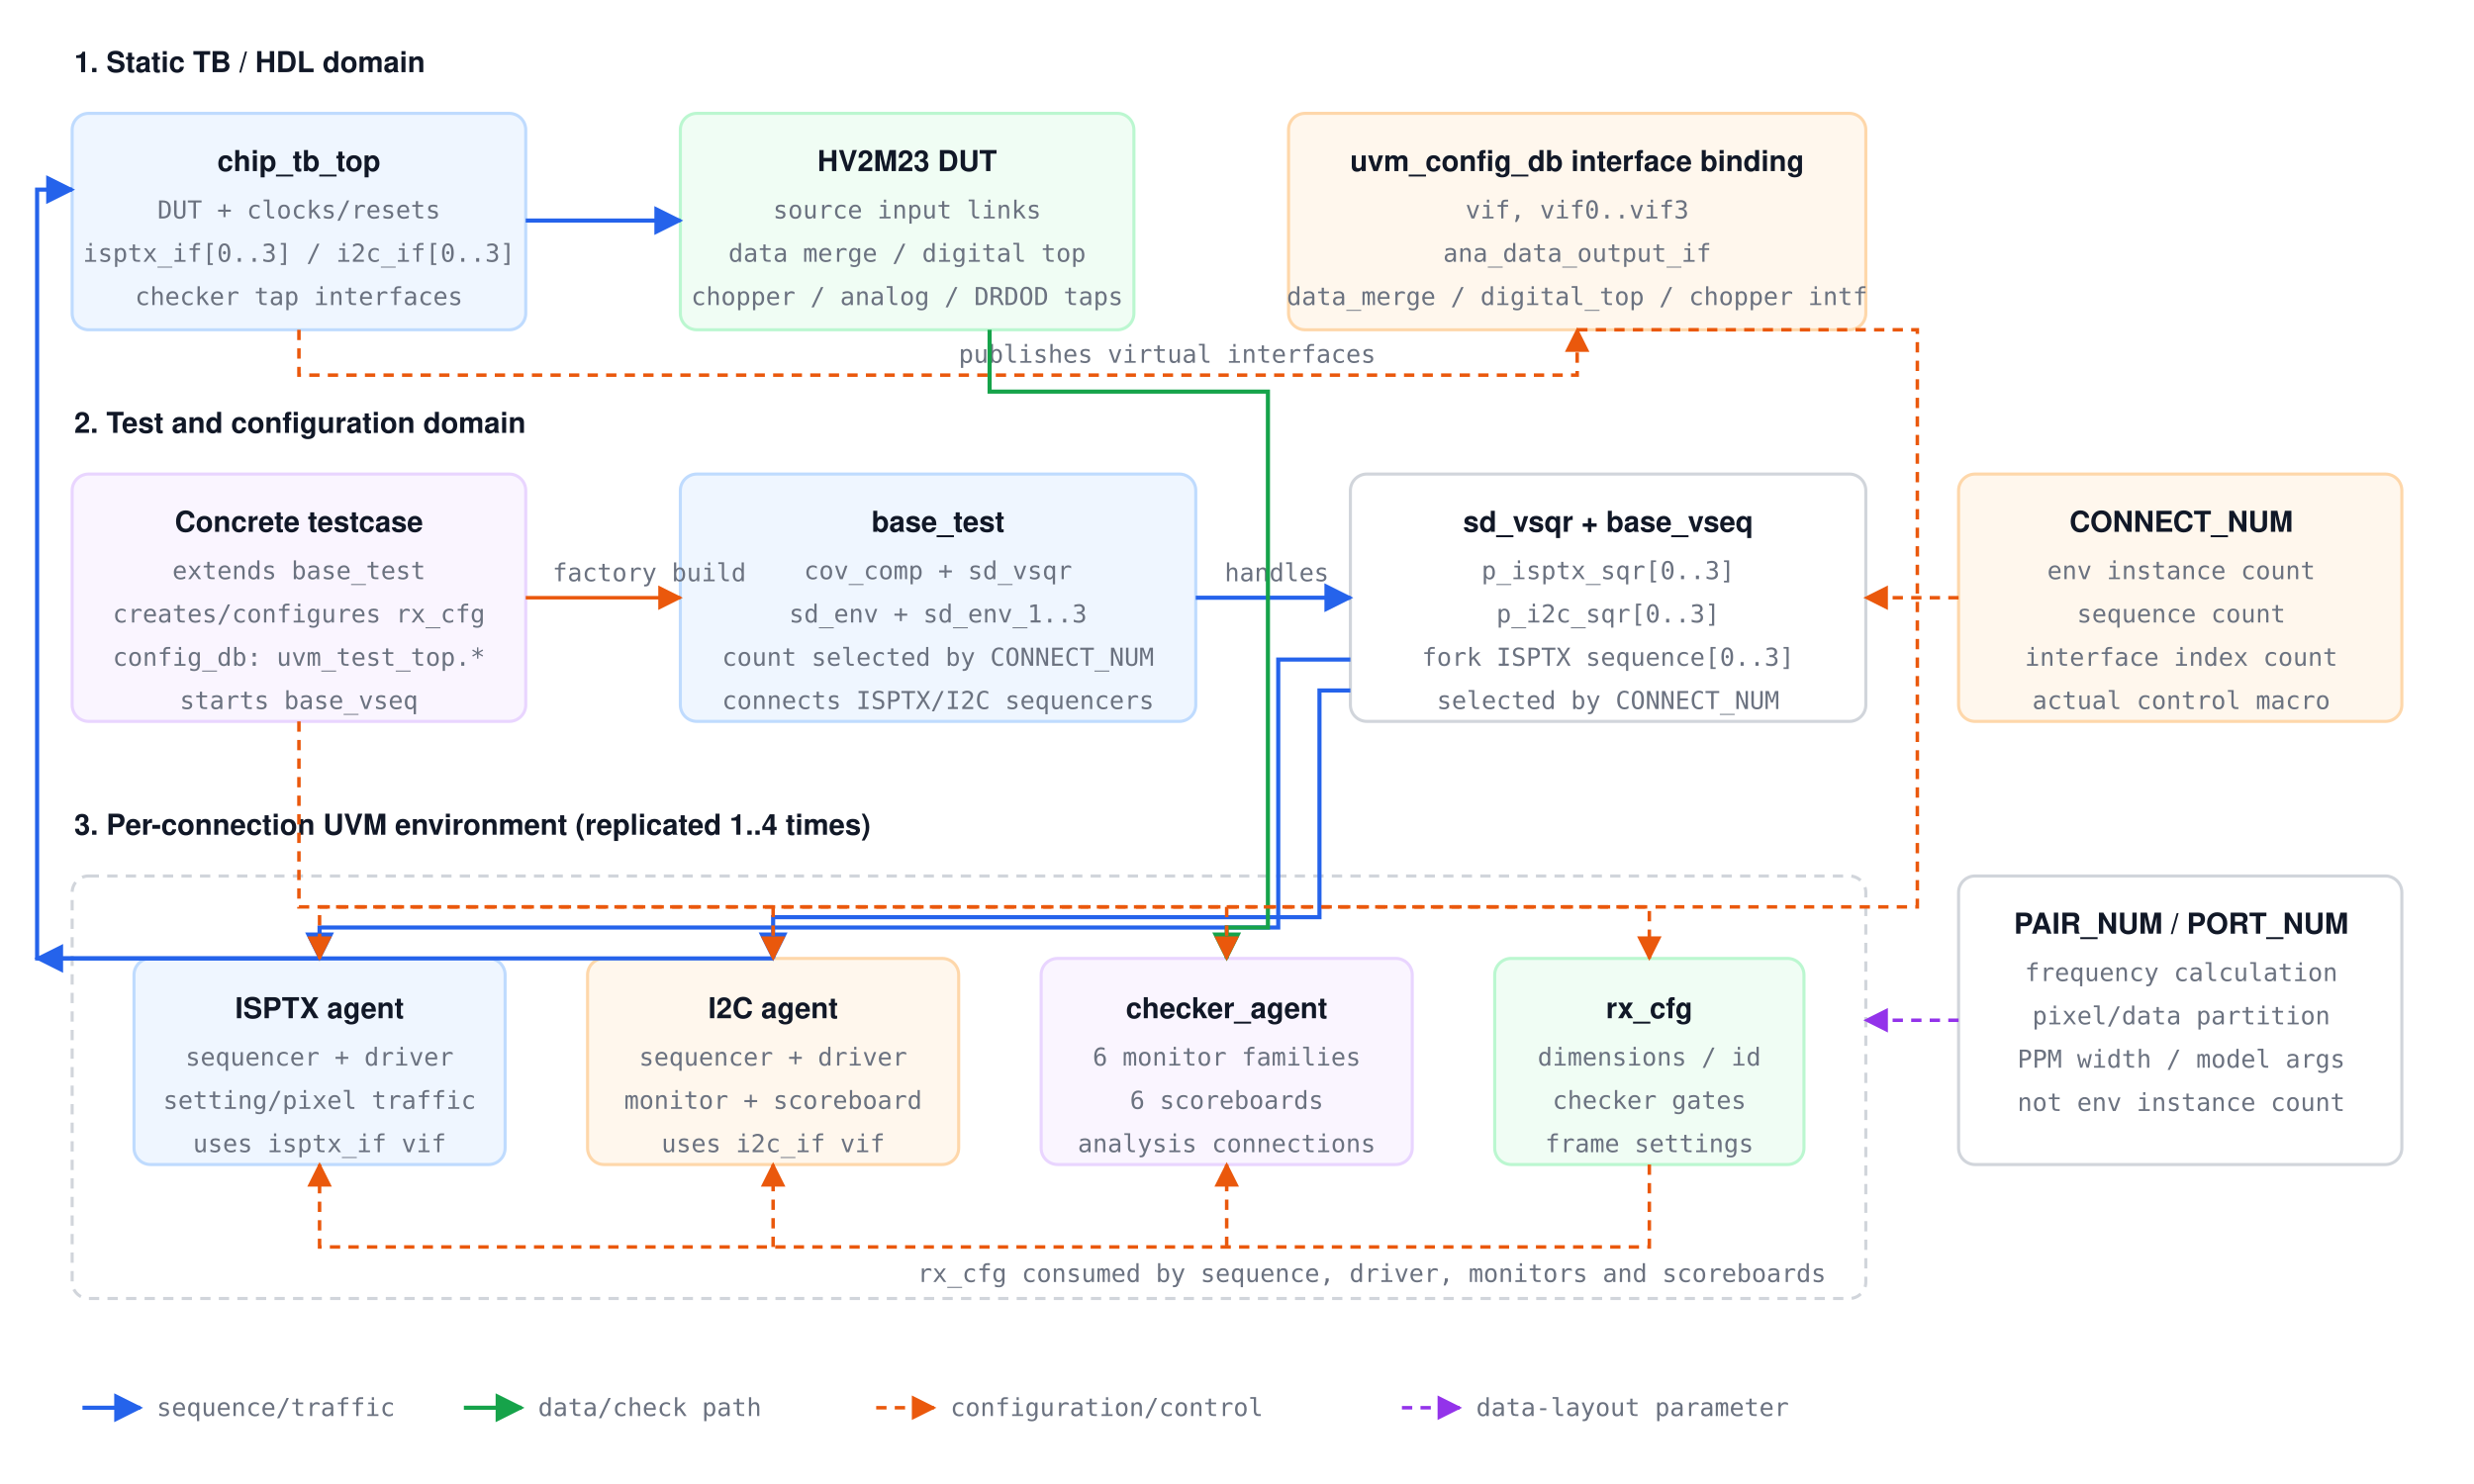
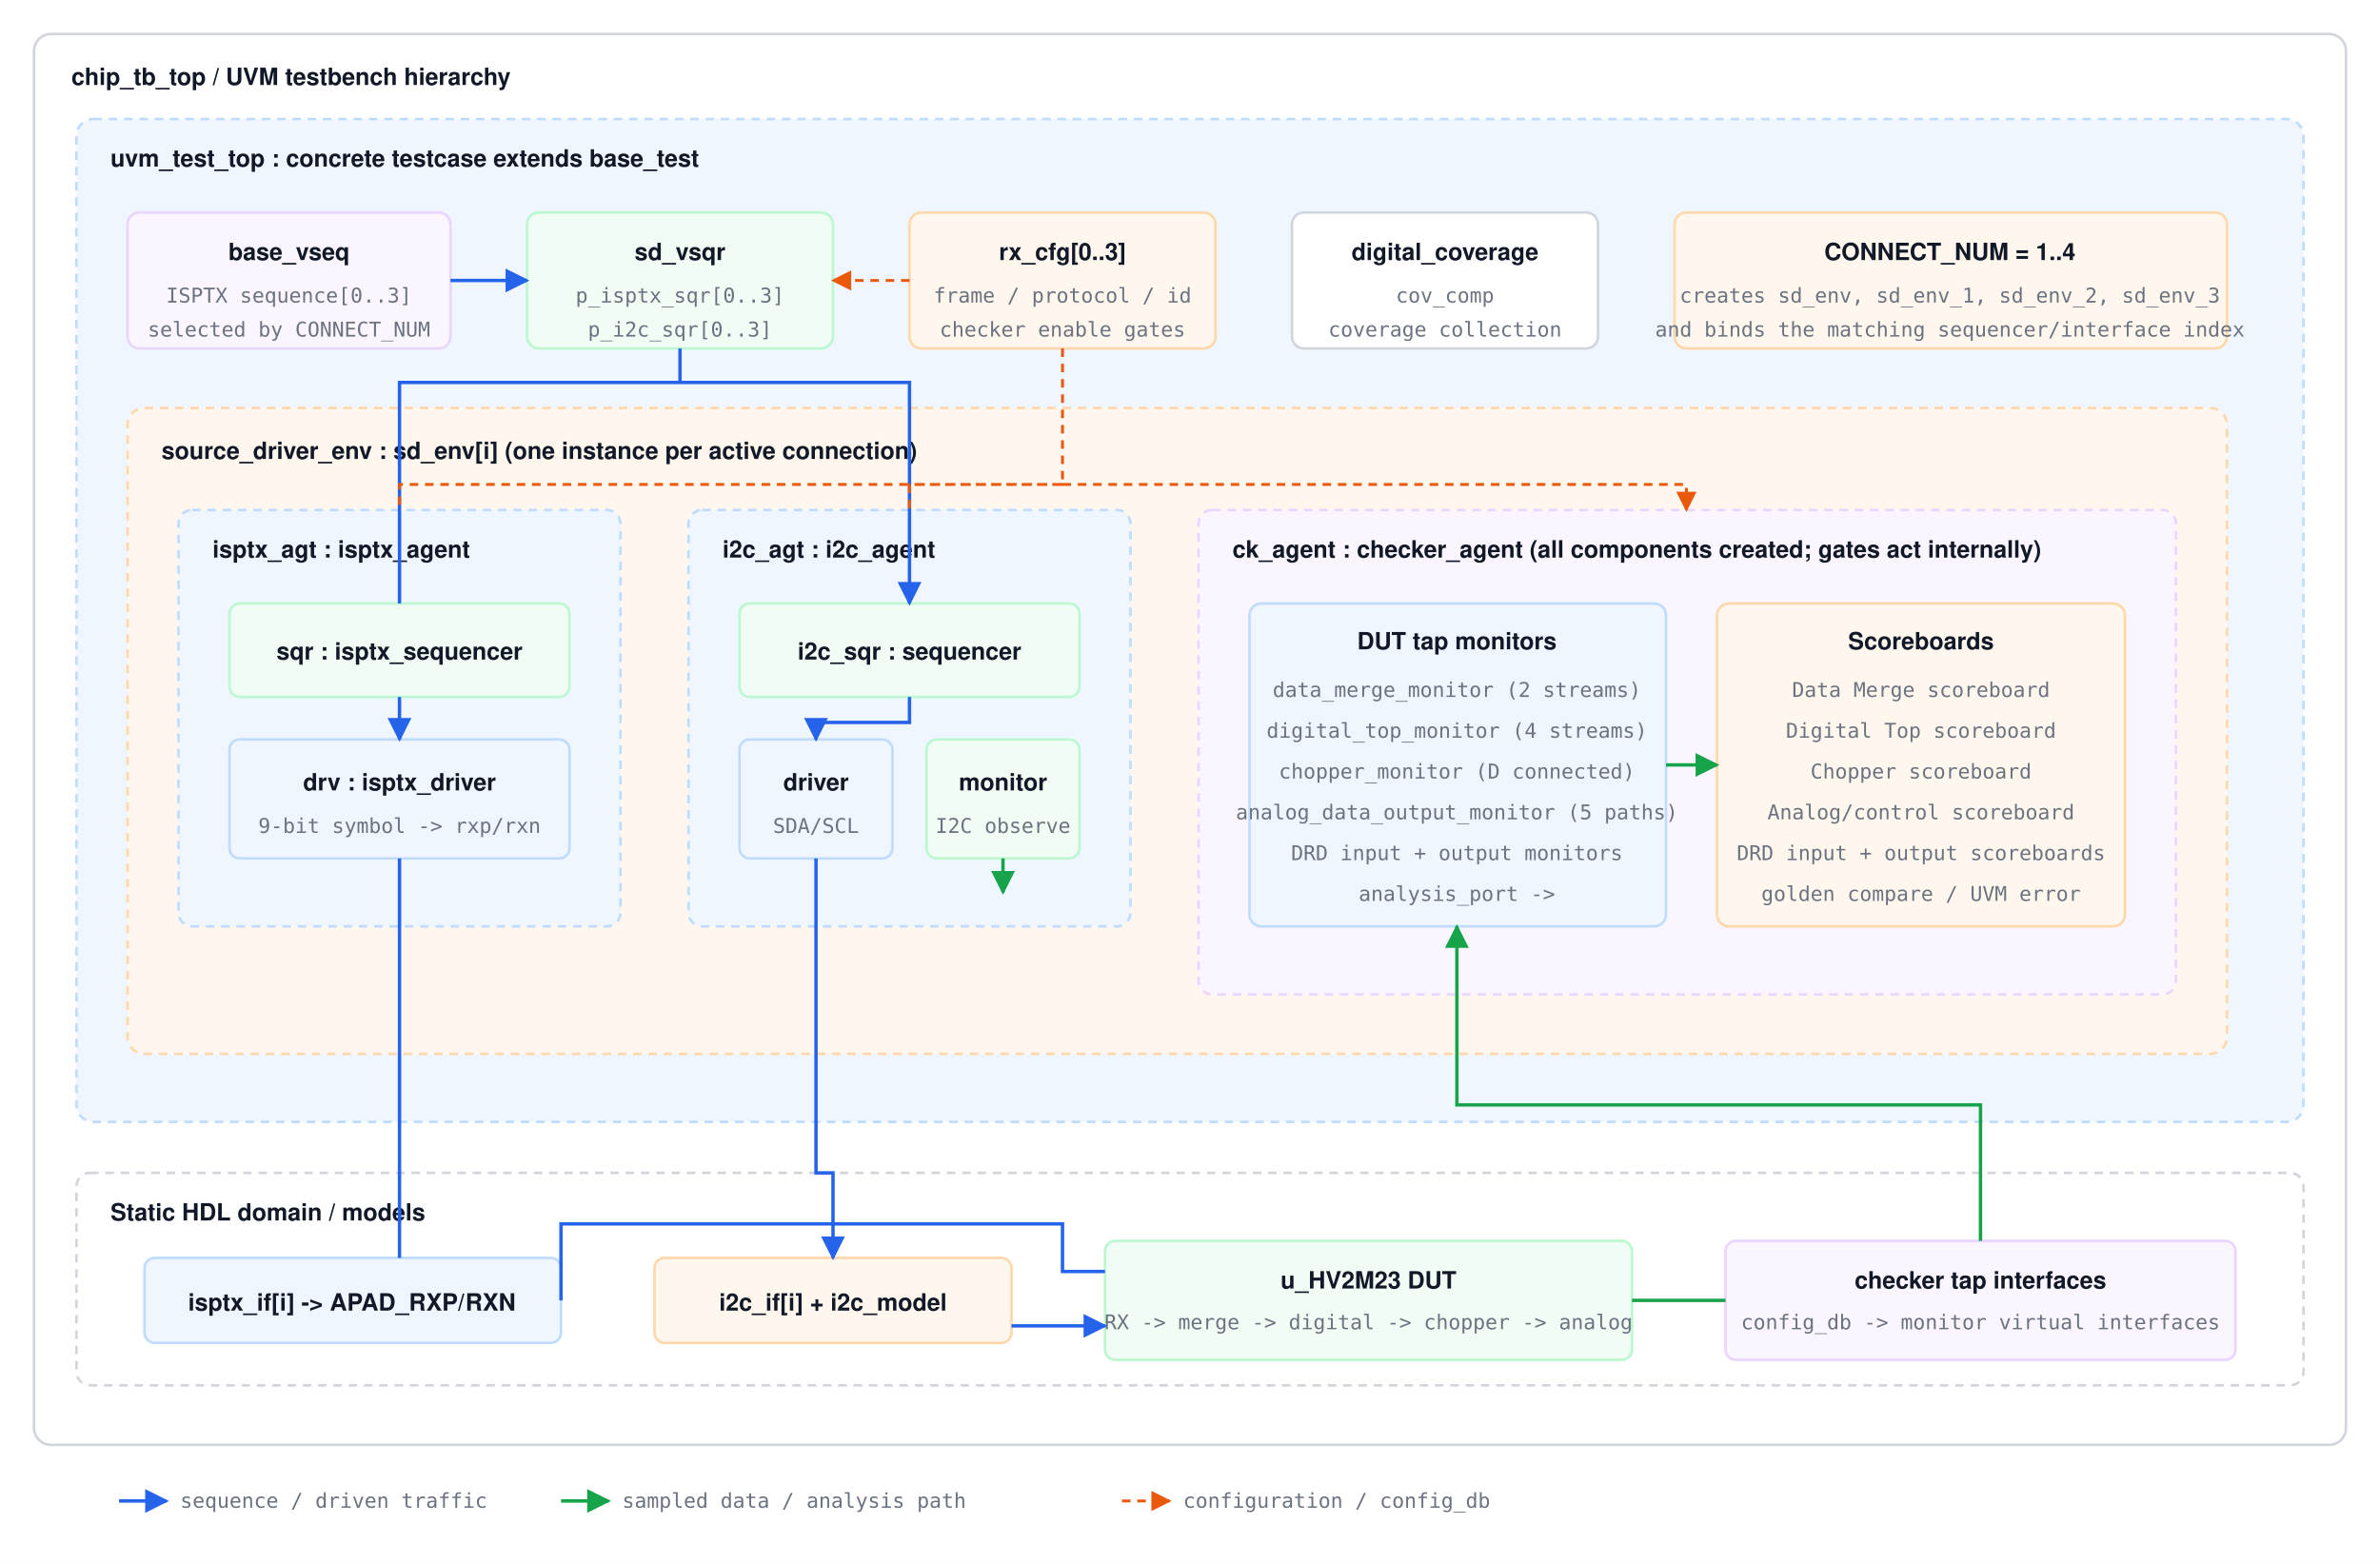
- <svg xmlns="http://www.w3.org/2000/svg" viewBox="0 0 1200 720" role="img" aria-label="HV2M23 UVM verification environment architecture">
+ <svg xmlns="http://www.w3.org/2000/svg" viewBox="0 0 1400 920" role="img" aria-label="HV2M23 UVM verification environment hierarchy">
  <style>
      text { font-family: 'Helvetica Neue', Helvetica, Arial, 'PingFang SC', 'Microsoft YaHei', sans-serif; }
      .bg { fill: #ffffff; }
      .box { fill: #ffffff; stroke: #d1d5db; stroke-width: 1.5; }
      .blue { fill: #eff6ff; stroke: #bfdbfe; stroke-width: 1.5; }
      .green { fill: #f0fdf4; stroke: #bbf7d0; stroke-width: 1.5; }
      .amber { fill: #fff7ed; stroke: #fed7aa; stroke-width: 1.5; }
      .purple { fill: #faf5ff; stroke: #e9d5ff; stroke-width: 1.5; }
      .ink { fill: #111827; font-size: 14px; font-weight: 600; }
      .small { fill: #6b7280; font: 12px Consolas, monospace; }
      .arrow { stroke: #2563eb; stroke-width: 2; fill: none; marker-end: url(#arrow-blue); }
      .arrow-green { stroke: #16a34a; stroke-width: 2; fill: none; marker-end: url(#arrow-green); }
      .arrow-orange { stroke: #ea580c; stroke-width: 1.7; fill: none; marker-end: url(#arrow-orange); }
      .arrow-purple { stroke: #9333ea; stroke-width: 1.7; fill: none; marker-end: url(#arrow-purple); }
      .dash { stroke-dasharray: 5 4; }
    </style>
  <defs>
    <marker id="arrow-blue" viewBox="0 0 10 10" refX="9" refY="5" markerWidth="7" markerHeight="7" orient="auto">
      <path d="M0 0 L10 5 L0 10 Z" fill="#2563eb" />
    </marker>
    <marker id="arrow-green" viewBox="0 0 10 10" refX="9" refY="5" markerWidth="7" markerHeight="7" orient="auto">
      <path d="M0 0 L10 5 L0 10 Z" fill="#16a34a" />
    </marker>
    <marker id="arrow-orange" viewBox="0 0 10 10" refX="9" refY="5" markerWidth="7" markerHeight="7" orient="auto">
      <path d="M0 0 L10 5 L0 10 Z" fill="#ea580c" />
    </marker>
    <marker id="arrow-purple" viewBox="0 0 10 10" refX="9" refY="5" markerWidth="7" markerHeight="7" orient="auto">
      <path d="M0 0 L10 5 L0 10 Z" fill="#9333ea" />
    </marker>
  </defs>
-   <rect class="bg" width="1200" height="720" />
-   <text class="ink" x="36" y="35">1. Static TB / HDL domain</text>
-   <rect class="blue" x="35" y="55" width="220" height="105" rx="8" />
-   <text class="ink" x="145" y="83" text-anchor="middle">chip_tb_top</text>
-   <text class="small" x="145" y="106" text-anchor="middle">DUT + clocks/resets</text>
-   <text class="small" x="145" y="127" text-anchor="middle">isptx_if[0..3] / i2c_if[0..3]</text>
-   <text class="small" x="145" y="148" text-anchor="middle">checker tap interfaces</text>
-   <rect class="green" x="330" y="55" width="220" height="105" rx="8" />
-   <text class="ink" x="440" y="83" text-anchor="middle">HV2M23 DUT</text>
-   <text class="small" x="440" y="106" text-anchor="middle">source input links</text>
-   <text class="small" x="440" y="127" text-anchor="middle">data merge / digital top</text>
-   <text class="small" x="440" y="148" text-anchor="middle">chopper / analog / DRDOD taps</text>
-   <rect class="amber" x="625" y="55" width="280" height="105" rx="8" />
-   <text class="ink" x="765" y="83" text-anchor="middle">uvm_config_db interface binding</text>
-   <text class="small" x="765" y="106" text-anchor="middle">vif, vif0..vif3</text>
-   <text class="small" x="765" y="127" text-anchor="middle">ana_data_output_if</text>
-   <text class="small" x="765" y="148" text-anchor="middle">data_merge / digital_top / chopper intf</text>
-   <path class="arrow" d="M255 107 H330" />
-   <path class="arrow-orange dash" d="M145 160 V182 H765 V160" />
-   <text class="small" x="465" y="176">publishes virtual interfaces</text>
-   <text class="ink" x="36" y="210">2. Test and configuration domain</text>
-   <rect class="purple" x="35" y="230" width="220" height="120" rx="8" />
-   <text class="ink" x="145" y="258" text-anchor="middle">Concrete testcase</text>
-   <text class="small" x="145" y="281" text-anchor="middle">extends base_test</text>
-   <text class="small" x="145" y="302" text-anchor="middle">creates/configures rx_cfg</text>
-   <text class="small" x="145" y="323" text-anchor="middle">config_db: uvm_test_top.*</text>
-   <text class="small" x="145" y="344" text-anchor="middle">starts base_vseq</text>
-   <rect class="blue" x="330" y="230" width="250" height="120" rx="8" />
-   <text class="ink" x="455" y="258" text-anchor="middle">base_test</text>
-   <text class="small" x="455" y="281" text-anchor="middle">cov_comp + sd_vsqr</text>
-   <text class="small" x="455" y="302" text-anchor="middle">sd_env + sd_env_1..3</text>
-   <text class="small" x="455" y="323" text-anchor="middle">count selected by CONNECT_NUM</text>
-   <text class="small" x="455" y="344" text-anchor="middle">connects ISPTX/I2C sequencers</text>
-   <rect class="box" x="655" y="230" width="250" height="120" rx="8" />
-   <text class="ink" x="780" y="258" text-anchor="middle">sd_vsqr + base_vseq</text>
-   <text class="small" x="780" y="281" text-anchor="middle">p_isptx_sqr[0..3]</text>
-   <text class="small" x="780" y="302" text-anchor="middle">p_i2c_sqr[0..3]</text>
-   <text class="small" x="780" y="323" text-anchor="middle">fork ISPTX sequence[0..3]</text>
-   <text class="small" x="780" y="344" text-anchor="middle">selected by CONNECT_NUM</text>
-   <path class="arrow-orange" d="M255 290 H330" />
-   <text class="small" x="268" y="282">factory build</text>
-   <path class="arrow" d="M580 290 H655" />
-   <text class="small" x="594" y="282">handles</text>
-   <text class="ink" x="36" y="405">3. Per-connection UVM environment (replicated 1..4 times)</text>
-   <rect class="box dash" x="35" y="425" width="870" height="205" rx="8" />
-   <rect class="blue" x="65" y="465" width="180" height="100" rx="8" />
-   <text class="ink" x="155" y="494" text-anchor="middle">ISPTX agent</text>
-   <text class="small" x="155" y="517" text-anchor="middle">sequencer + driver</text>
-   <text class="small" x="155" y="538" text-anchor="middle">setting/pixel traffic</text>
-   <text class="small" x="155" y="559" text-anchor="middle">uses isptx_if vif</text>
-   <rect class="amber" x="285" y="465" width="180" height="100" rx="8" />
-   <text class="ink" x="375" y="494" text-anchor="middle">I2C agent</text>
-   <text class="small" x="375" y="517" text-anchor="middle">sequencer + driver</text>
-   <text class="small" x="375" y="538" text-anchor="middle">monitor + scoreboard</text>
-   <text class="small" x="375" y="559" text-anchor="middle">uses i2c_if vif</text>
-   <rect class="purple" x="505" y="465" width="180" height="100" rx="8" />
-   <text class="ink" x="595" y="494" text-anchor="middle">checker_agent</text>
-   <text class="small" x="595" y="517" text-anchor="middle">6 monitor families</text>
-   <text class="small" x="595" y="538" text-anchor="middle">6 scoreboards</text>
-   <text class="small" x="595" y="559" text-anchor="middle">analysis connections</text>
-   <rect class="green" x="725" y="465" width="150" height="100" rx="8" />
-   <text class="ink" x="800" y="494" text-anchor="middle">rx_cfg</text>
-   <text class="small" x="800" y="517" text-anchor="middle">dimensions / id</text>
-   <text class="small" x="800" y="538" text-anchor="middle">checker gates</text>
-   <text class="small" x="800" y="559" text-anchor="middle">frame settings</text>
-   <path class="arrow-orange dash" d="M145 350 V440 H800 V465" />
-   <path class="arrow" d="M655 320 H620 V450 H155 V465" />
-   <path class="arrow" d="M655 335 H640 V445 H375 V465" />
-   <path class="arrow" d="M155 465 H18 V92 H35" />
-   <path class="arrow" d="M375 465 H18" />
-   <path class="arrow-green" d="M480 160 V190 H615 V450 H595 V465" />
-   <path class="arrow-orange dash" d="M765 160 H930 V440 H155 V465" />
-   <path class="arrow-orange dash" d="M375 440 V465" />
-   <path class="arrow-orange dash" d="M595 440 V465" />
-   <path class="arrow-orange dash" d="M800 565 V605 H155 V565" />
-   <path class="arrow-orange dash" d="M375 605 V565" />
-   <path class="arrow-orange dash" d="M595 605 V565" />
-   <text class="small" x="445" y="622">rx_cfg consumed by sequence, driver, monitors and scoreboards</text>
-   <rect class="amber" x="950" y="230" width="215" height="120" rx="8" />
-   <text class="ink" x="1058" y="258" text-anchor="middle">CONNECT_NUM</text>
-   <text class="small" x="1058" y="281" text-anchor="middle">env instance count</text>
-   <text class="small" x="1058" y="302" text-anchor="middle">sequence count</text>
-   <text class="small" x="1058" y="323" text-anchor="middle">interface index count</text>
-   <text class="small" x="1058" y="344" text-anchor="middle">actual control macro</text>
-   <rect class="box" x="950" y="425" width="215" height="140" rx="8" />
-   <text class="ink" x="1058" y="453" text-anchor="middle">PAIR_NUM / PORT_NUM</text>
-   <text class="small" x="1058" y="476" text-anchor="middle">frequency calculation</text>
-   <text class="small" x="1058" y="497" text-anchor="middle">pixel/data partition</text>
-   <text class="small" x="1058" y="518" text-anchor="middle">PPM width / model args</text>
-   <text class="small" x="1058" y="539" text-anchor="middle">not env instance count</text>
-   <path class="arrow-orange dash" d="M950 290 H905" />
-   <path class="arrow-purple dash" d="M950 495 H905" />
-   <g transform="translate(40 675)">
+   <rect class="bg" width="1400" height="920" />
+   <rect class="box" x="20" y="20" width="1360" height="830" rx="10" />
+   <text class="ink" x="42" y="50">chip_tb_top / UVM testbench hierarchy</text>
+   <rect class="blue dash" x="45" y="70" width="1310" height="590" rx="10" />
+   <text class="ink" x="65" y="98">uvm_test_top : concrete testcase extends base_test</text>
+   <rect class="purple" x="75" y="125" width="190" height="80" rx="7" />
+   <text class="ink" x="170" y="153" text-anchor="middle">base_vseq</text>
+   <text class="small" x="170" y="178" text-anchor="middle">ISPTX sequence[0..3]</text>
+   <text class="small" x="170" y="198" text-anchor="middle">selected by CONNECT_NUM</text>
+   <rect class="green" x="310" y="125" width="180" height="80" rx="7" />
+   <text class="ink" x="400" y="153" text-anchor="middle">sd_vsqr</text>
+   <text class="small" x="400" y="178" text-anchor="middle">p_isptx_sqr[0..3]</text>
+   <text class="small" x="400" y="198" text-anchor="middle">p_i2c_sqr[0..3]</text>
+   <rect class="amber" x="535" y="125" width="180" height="80" rx="7" />
+   <text class="ink" x="625" y="153" text-anchor="middle">rx_cfg[0..3]</text>
+   <text class="small" x="625" y="178" text-anchor="middle">frame / protocol / id</text>
+   <text class="small" x="625" y="198" text-anchor="middle">checker enable gates</text>
+   <rect class="box" x="760" y="125" width="180" height="80" rx="7" />
+   <text class="ink" x="850" y="153" text-anchor="middle">digital_coverage</text>
+   <text class="small" x="850" y="178" text-anchor="middle">cov_comp</text>
+   <text class="small" x="850" y="198" text-anchor="middle">coverage collection</text>
+   <rect class="amber" x="985" y="125" width="325" height="80" rx="7" />
+   <text class="ink" x="1147" y="153" text-anchor="middle">CONNECT_NUM = 1..4</text>
+   <text class="small" x="1147" y="178" text-anchor="middle">creates sd_env, sd_env_1, sd_env_2, sd_env_3</text>
+   <text class="small" x="1147" y="198" text-anchor="middle">and binds the matching sequencer/interface index</text>
+   <path class="arrow" d="M265 165 H310" />
+   <path class="arrow-orange dash" d="M535 165 H490" />
+   <rect class="amber dash" x="75" y="240" width="1235" height="380" rx="10" />
+   <text class="ink" x="95" y="270">source_driver_env : sd_env[i] (one instance per active connection)</text>
+   <rect class="blue dash" x="105" y="300" width="260" height="245" rx="8" />
+   <text class="ink" x="125" y="328">isptx_agt : isptx_agent</text>
+   <rect class="green" x="135" y="355" width="200" height="55" rx="6" />
+   <text class="ink" x="235" y="388" text-anchor="middle">sqr : isptx_sequencer</text>
+   <rect class="blue" x="135" y="435" width="200" height="70" rx="6" />
+   <text class="ink" x="235" y="465" text-anchor="middle">drv : isptx_driver</text>
+   <text class="small" x="235" y="490" text-anchor="middle">9-bit symbol -&gt; rxp/rxn</text>
+   <path class="arrow" d="M235 410 V435" />
+   <rect class="blue dash" x="405" y="300" width="260" height="245" rx="8" />
+   <text class="ink" x="425" y="328">i2c_agt : i2c_agent</text>
+   <rect class="green" x="435" y="355" width="200" height="55" rx="6" />
+   <text class="ink" x="535" y="388" text-anchor="middle">i2c_sqr : sequencer</text>
+   <rect class="blue" x="435" y="435" width="90" height="70" rx="6" />
+   <text class="ink" x="480" y="465" text-anchor="middle">driver</text>
+   <text class="small" x="480" y="490" text-anchor="middle">SDA/SCL</text>
+   <rect class="green" x="545" y="435" width="90" height="70" rx="6" />
+   <text class="ink" x="590" y="465" text-anchor="middle">monitor</text>
+   <text class="small" x="590" y="490" text-anchor="middle">I2C observe</text>
+   <path class="arrow" d="M535 410 V425 H480 V435" />
+   <path class="arrow-green" d="M590 505 V525" />
+   <rect class="purple dash" x="705" y="300" width="575" height="285" rx="8" />
+   <text class="ink" x="725" y="328">ck_agent : checker_agent (all components created; gates act internally)</text>
+   <rect class="blue" x="735" y="355" width="245" height="190" rx="7" />
+   <text class="ink" x="857" y="382" text-anchor="middle">DUT tap monitors</text>
+   <text class="small" x="857" y="410" text-anchor="middle">data_merge_monitor (2 streams)</text>
+   <text class="small" x="857" y="434" text-anchor="middle">digital_top_monitor (4 streams)</text>
+   <text class="small" x="857" y="458" text-anchor="middle">chopper_monitor (D connected)</text>
+   <text class="small" x="857" y="482" text-anchor="middle">analog_data_output_monitor (5 paths)</text>
+   <text class="small" x="857" y="506" text-anchor="middle">DRD input + output monitors</text>
+   <text class="small" x="857" y="530" text-anchor="middle">analysis_port -&gt;</text>
+   <rect class="amber" x="1010" y="355" width="240" height="190" rx="7" />
+   <text class="ink" x="1130" y="382" text-anchor="middle">Scoreboards</text>
+   <text class="small" x="1130" y="410" text-anchor="middle">Data Merge scoreboard</text>
+   <text class="small" x="1130" y="434" text-anchor="middle">Digital Top scoreboard</text>
+   <text class="small" x="1130" y="458" text-anchor="middle">Chopper scoreboard</text>
+   <text class="small" x="1130" y="482" text-anchor="middle">Analog/control scoreboard</text>
+   <text class="small" x="1130" y="506" text-anchor="middle">DRD input + output scoreboards</text>
+   <text class="small" x="1130" y="530" text-anchor="middle">golden compare / UVM error</text>
+   <path class="arrow-green" d="M980 450 H1010" />
+   <path class="arrow" d="M400 205 V225 H235 V355 M400 225 H535 V355" />
+   <path class="arrow-orange dash" d="M625 205 V285 H235 V300 M625 285 H535 V300 M625 285 H992 V300" />
+   <rect class="box dash" x="45" y="690" width="1310" height="125" rx="8" />
+   <text class="ink" x="65" y="718">Static HDL domain / models</text>
+   <rect class="blue" x="85" y="740" width="245" height="50" rx="6" />
+   <text class="ink" x="207" y="771" text-anchor="middle">isptx_if[i] -&gt; APAD_RXP/RXN</text>
+   <rect class="amber" x="385" y="740" width="210" height="50" rx="6" />
+   <text class="ink" x="490" y="771" text-anchor="middle">i2c_if[i] + i2c_model</text>
+   <rect class="green" x="650" y="730" width="310" height="70" rx="6" />
+   <text class="ink" x="805" y="758" text-anchor="middle">u_HV2M23 DUT</text>
+   <text class="small" x="805" y="782" text-anchor="middle">RX -&gt; merge -&gt; digital -&gt; chopper -&gt; analog</text>
+   <rect class="purple" x="1015" y="730" width="300" height="70" rx="6" />
+   <text class="ink" x="1165" y="758" text-anchor="middle">checker tap interfaces</text>
+   <text class="small" x="1165" y="782" text-anchor="middle">config_db -&gt; monitor virtual interfaces</text>
+   <path class="arrow" d="M235 505 V740 M480 505 V690 H490 V740" />
+   <path class="arrow" d="M330 765 V720 H625 V748 H650 M595 780 H650" />
+   <path class="arrow-green" d="M960 765 H1015 M1165 730 V650 H857 V545" />
+   <g transform="translate(70 875)">
    <path class="arrow" d="M0 8 H28" />
-     <text class="small" x="36" y="12">sequence/traffic</text>
-     <path class="arrow-green" d="M185 8 H213" />
-     <text class="small" x="221" y="12">data/check path</text>
-     <path class="arrow-orange dash" d="M385 8 H413" />
-     <text class="small" x="421" y="12">configuration/control</text>
-     <path class="arrow-purple dash" d="M640 8 H668" />
-     <text class="small" x="676" y="12">data-layout parameter</text>
+     <text class="small" x="36" y="12">sequence / driven traffic</text>
+     <path class="arrow-green" d="M260 8 H288" />
+     <text class="small" x="296" y="12">sampled data / analysis path</text>
+     <path class="arrow-orange dash" d="M590 8 H618" />
+     <text class="small" x="626" y="12">configuration / config_db</text>
  </g>
</svg>
